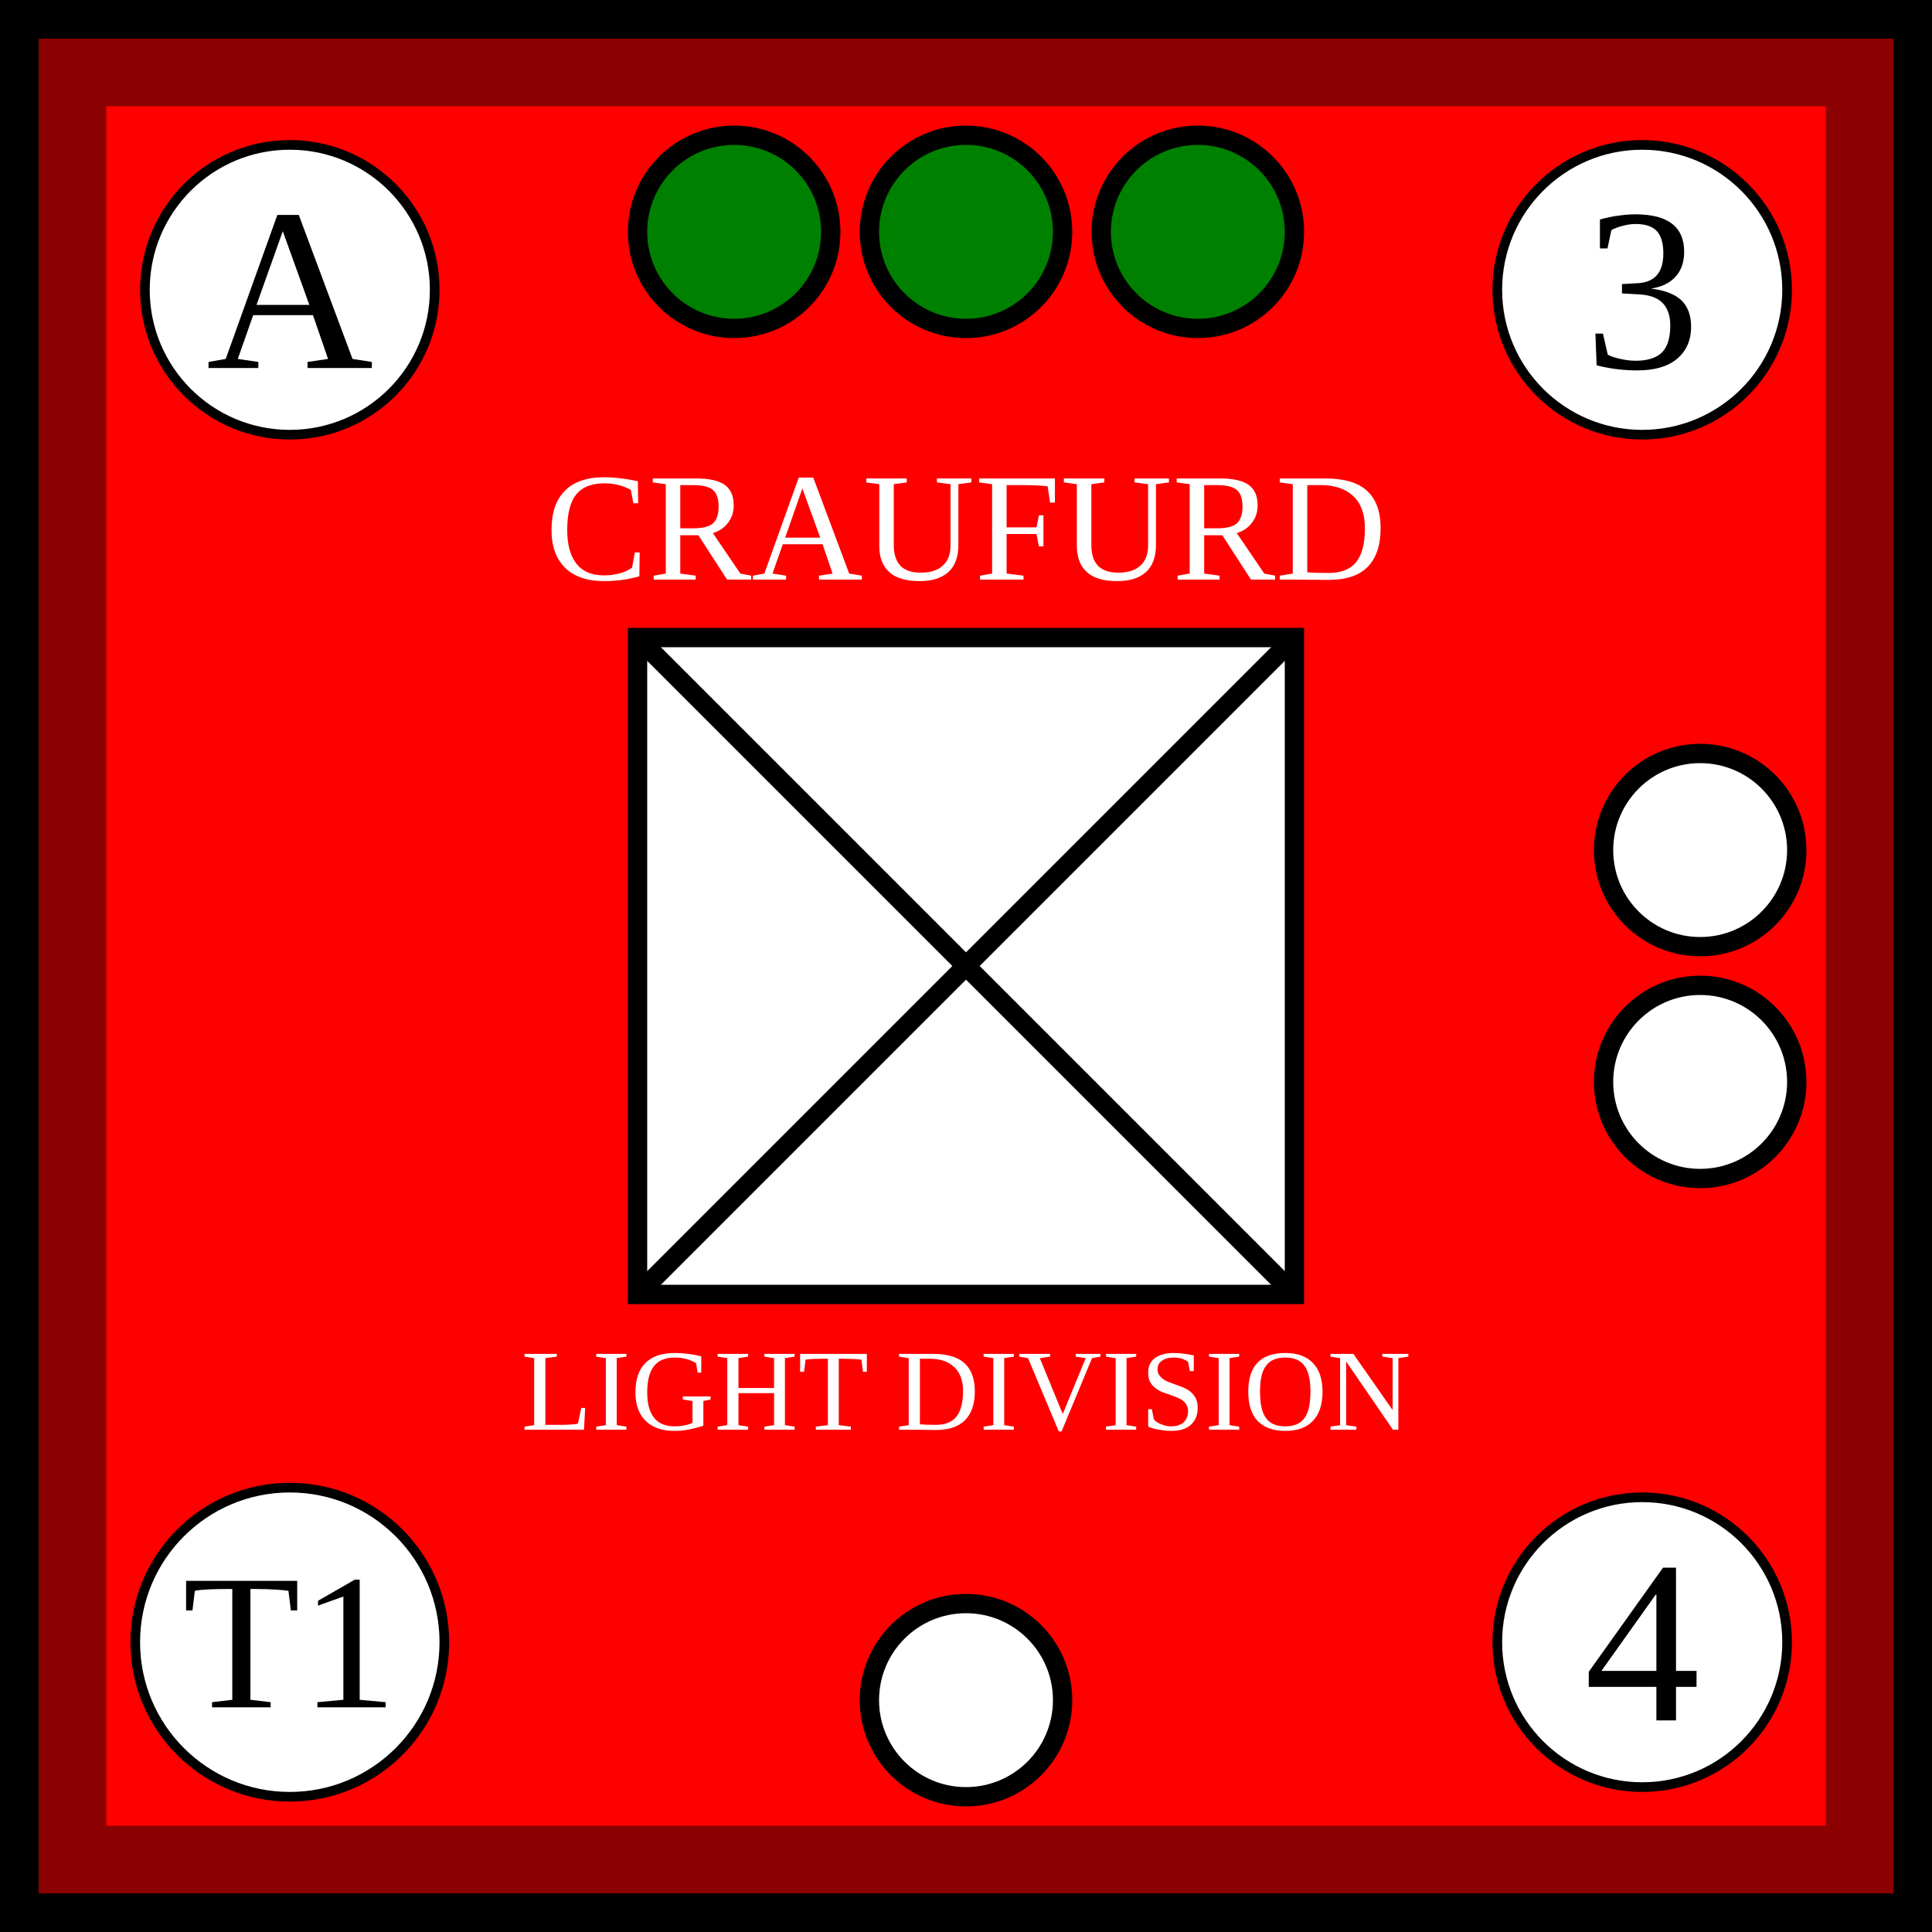
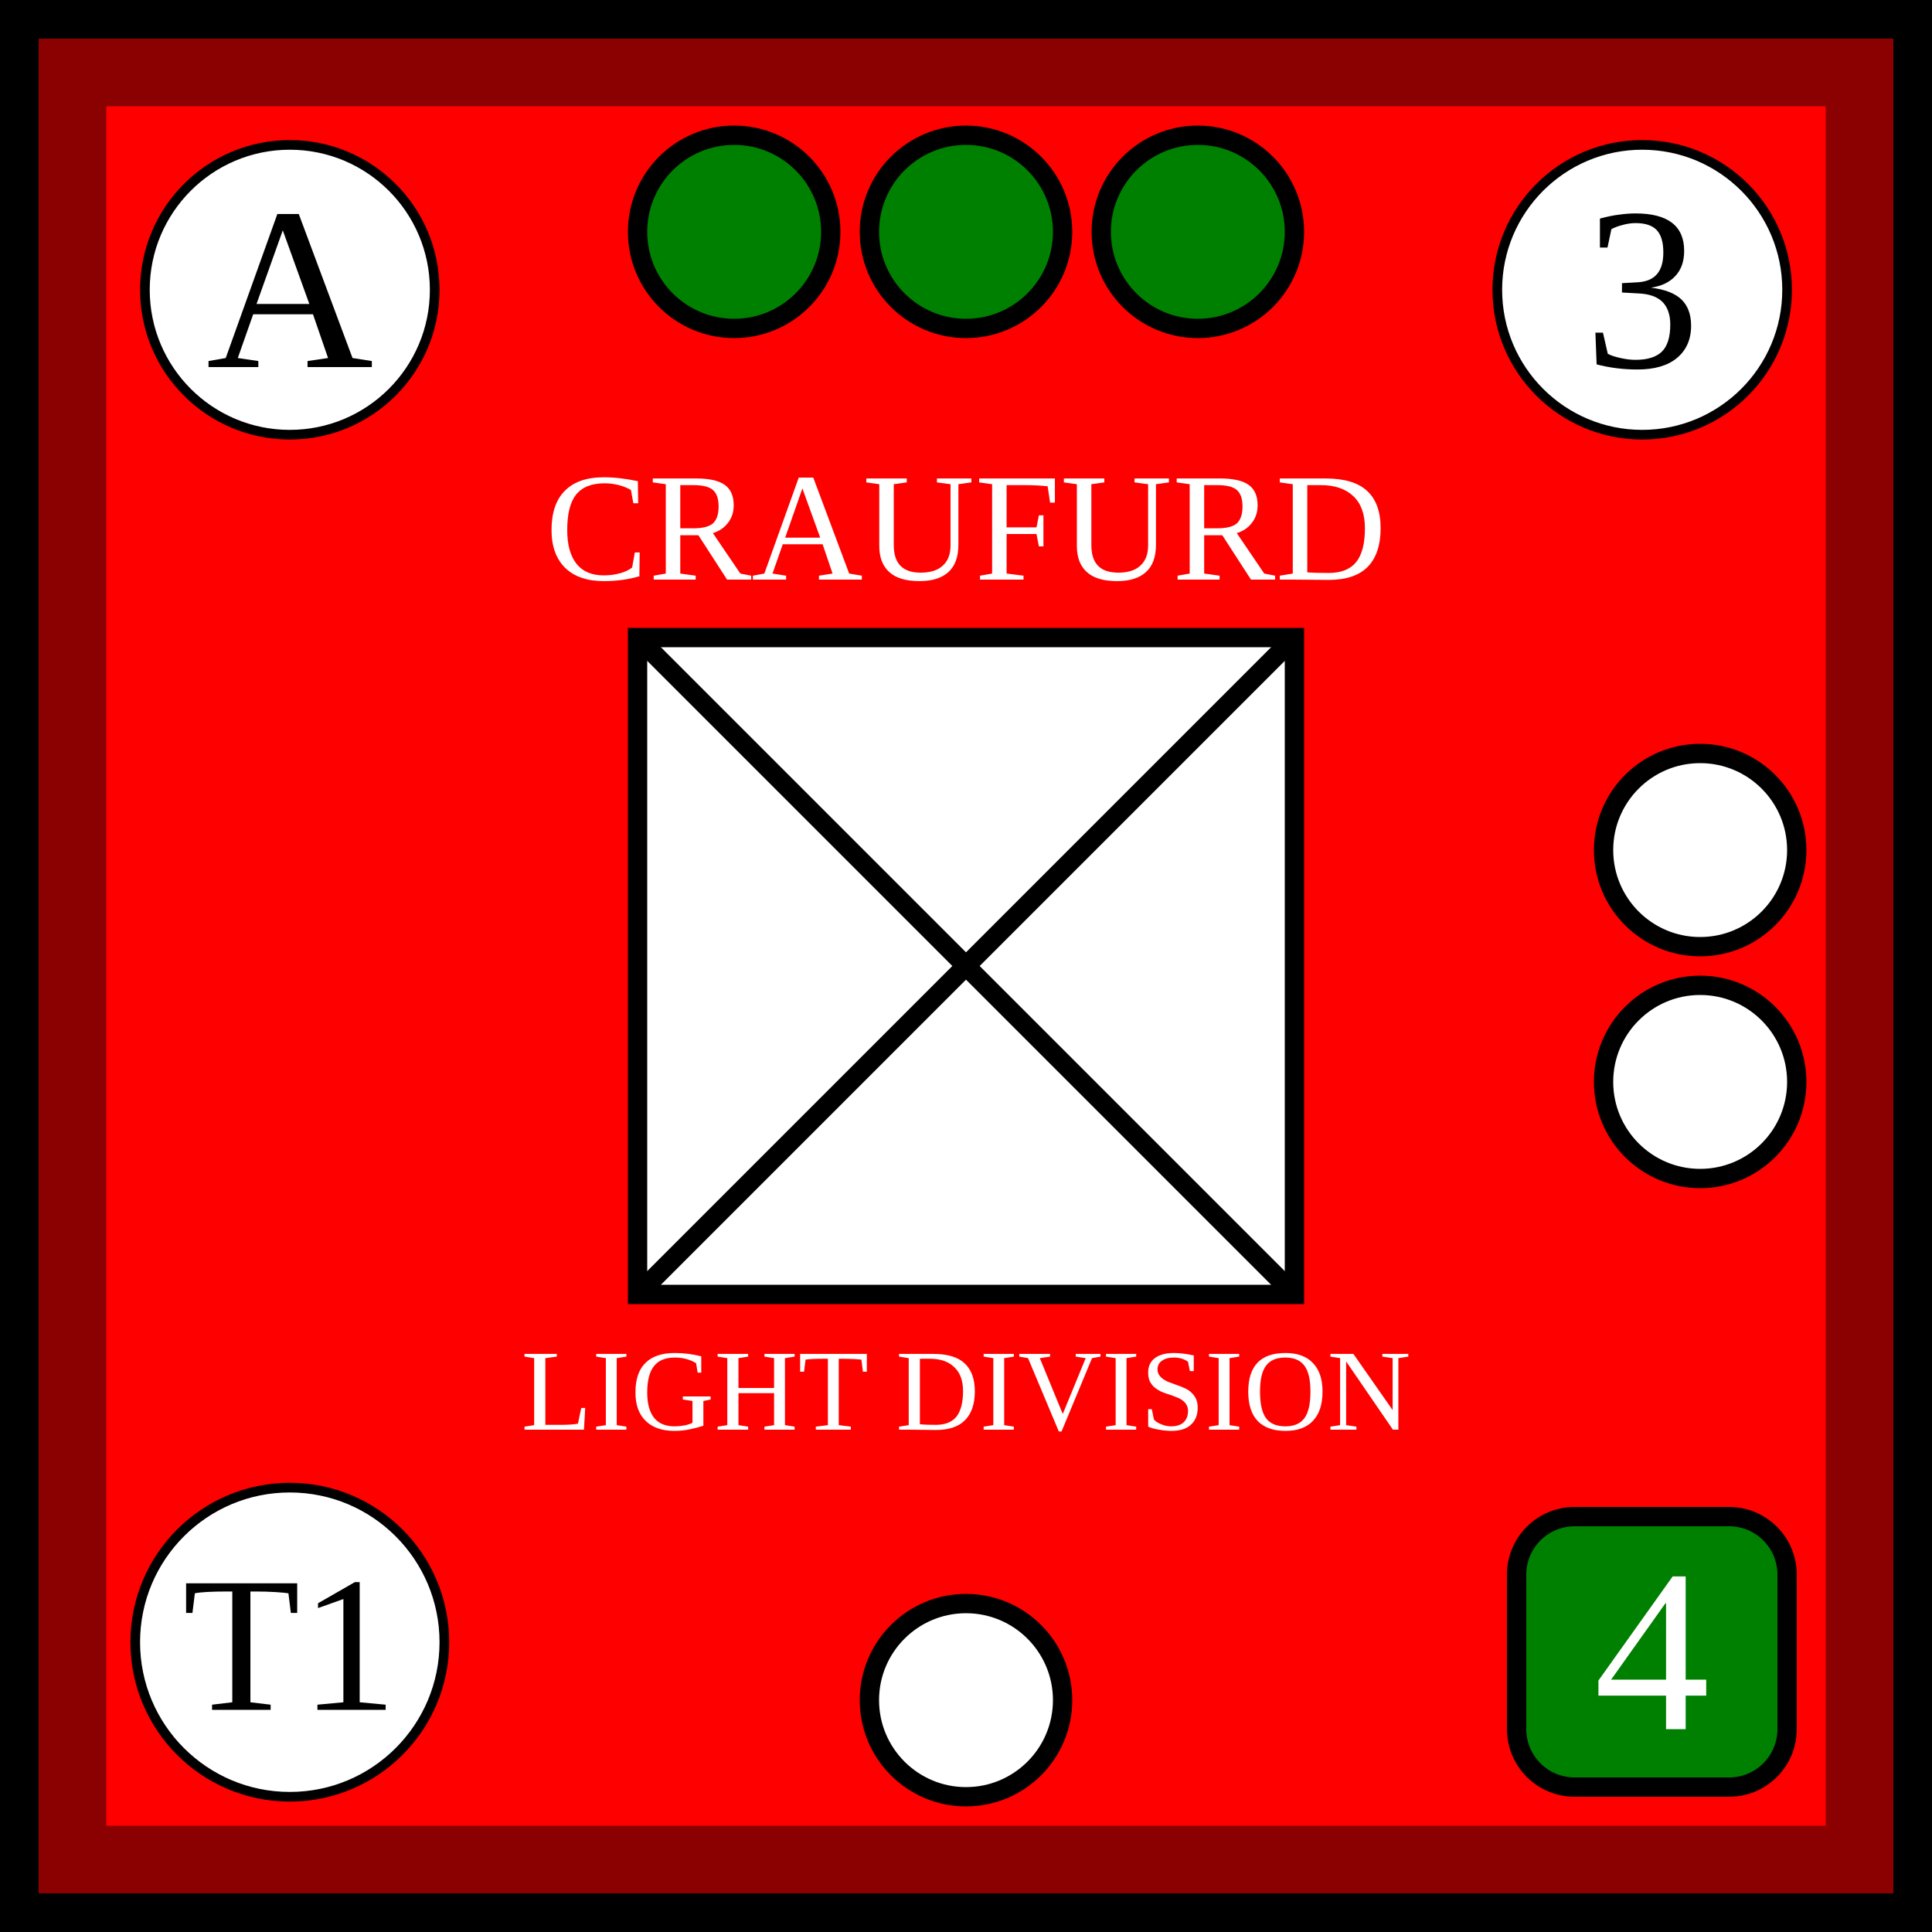
- <svg xmlns="http://www.w3.org/2000/svg" viewBox="0 0 100 100" width="100" height="100">
+ <svg xmlns="http://www.w3.org/2000/svg" xmlns:xlink="http://www.w3.org/1999/xlink" viewBox="0 0 100 100" width="100" height="100">
  <defs id="common">
    <rect id="background" width="100" height="100" fill="red" stroke="darkred" stroke-width="11" />
    <g id="border" stroke="black" stroke-width="2">
      <line x1="0" y1="1" x2="100%" y2="1" />
      <line x1="1" y1="1" x2="1" y2="100" />
      <line x1="0" y1="99" x2="100" y2="99" />
      <line x1="99" y1="1" x2="99" y2="100" />
    </g>
    <clipPath id="block">
-       <use href="#background" />
+       <use xlink:href="#background" />
    </clipPath>
  </defs>
  <g id="unit">
-     <use href="#background" clip-path="url(#block)" />
-     <use href="#border" clip-path="url(#block)" />
+     <use xlink:href="#background" clip-path="url(#block)" />
+     <use xlink:href="#border" clip-path="url(#block)" />
    <g id="symbol" text-anchor="middle">
      <text x="50" y="30" font-size="8" fill="white">CRAUFURD</text>
      <text x="50" y="74" font-size="6" fill="white">LIGHT DIVISION</text>
      <rect x="33" y="33" width="34" height="34" fill="white" stroke="black" />
      <line x1="33" y1="33" x2="67" y2="67" stroke="black" />
      <line x1="33" y1="67" x2="67" y2="33" stroke="black" />
    </g>
-     <g id="attributes" text-anchor="middle" dominant-baseline="central" font-size="12">
+     <g id="attributes" text-anchor="middle" font-size="12">
      <g id="initiative">
        <circle cx="15" cy="15" r="7.5" fill="white" stroke="black" stroke-width="0.5" />
-         <text x="15" y="15">A</text>
+         <text x="15" y="19">A</text>
      </g>
      <g id="firepower">
        <circle cx="85" cy="15" r="7.5" fill="white" stroke="black" stroke-width="0.5" />
-         <text x="85" y="15">3</text>
+         <text x="85" y="19">3</text>
      </g>
      <g id="movement">
-         <circle cx="85" cy="85" r="7.5" fill="white" stroke="black" stroke-width="0.5" />
-         <text x="85" y="85">4</text>
+         <rect x="78.5" y="78.5" rx="3" ry="3" width="14" height="14" fill="green" stroke="black" />
+         <text x="85.5" y="89.5" fill="white">4</text>
      </g>
      <g id="arrival">
        <circle cx="15" cy="85" r="8" fill="white" stroke="black" stroke-width="0.5" />
-         <text x="15" y="85" font-size="10">T1</text>
+         <text x="15" y="88.5" font-size="10">T1</text>
      </g>
    </g>
    <g id="pips" stroke="black" fill="white">
      <g id="strength3" fill="green">
        <circle id="topleftouter" cx="38" cy="12" r="5" />
        <circle id="topleftinner" cx="50" cy="12" r="5" />
        <circle id="toprightinner" cx="62" cy="12" r="5" />
      </g>
      <g id="strength2">
        <circle id="righttop" cx="88" cy="44" r="5" />
        <circle id="rightbottom" cx="88" cy="56" r="5" />
      </g>
      <g id="strength1">
        <circle id="bottomleft" cx="50" cy="88" r="5" />
      </g>
    </g>
  </g>
</svg>
